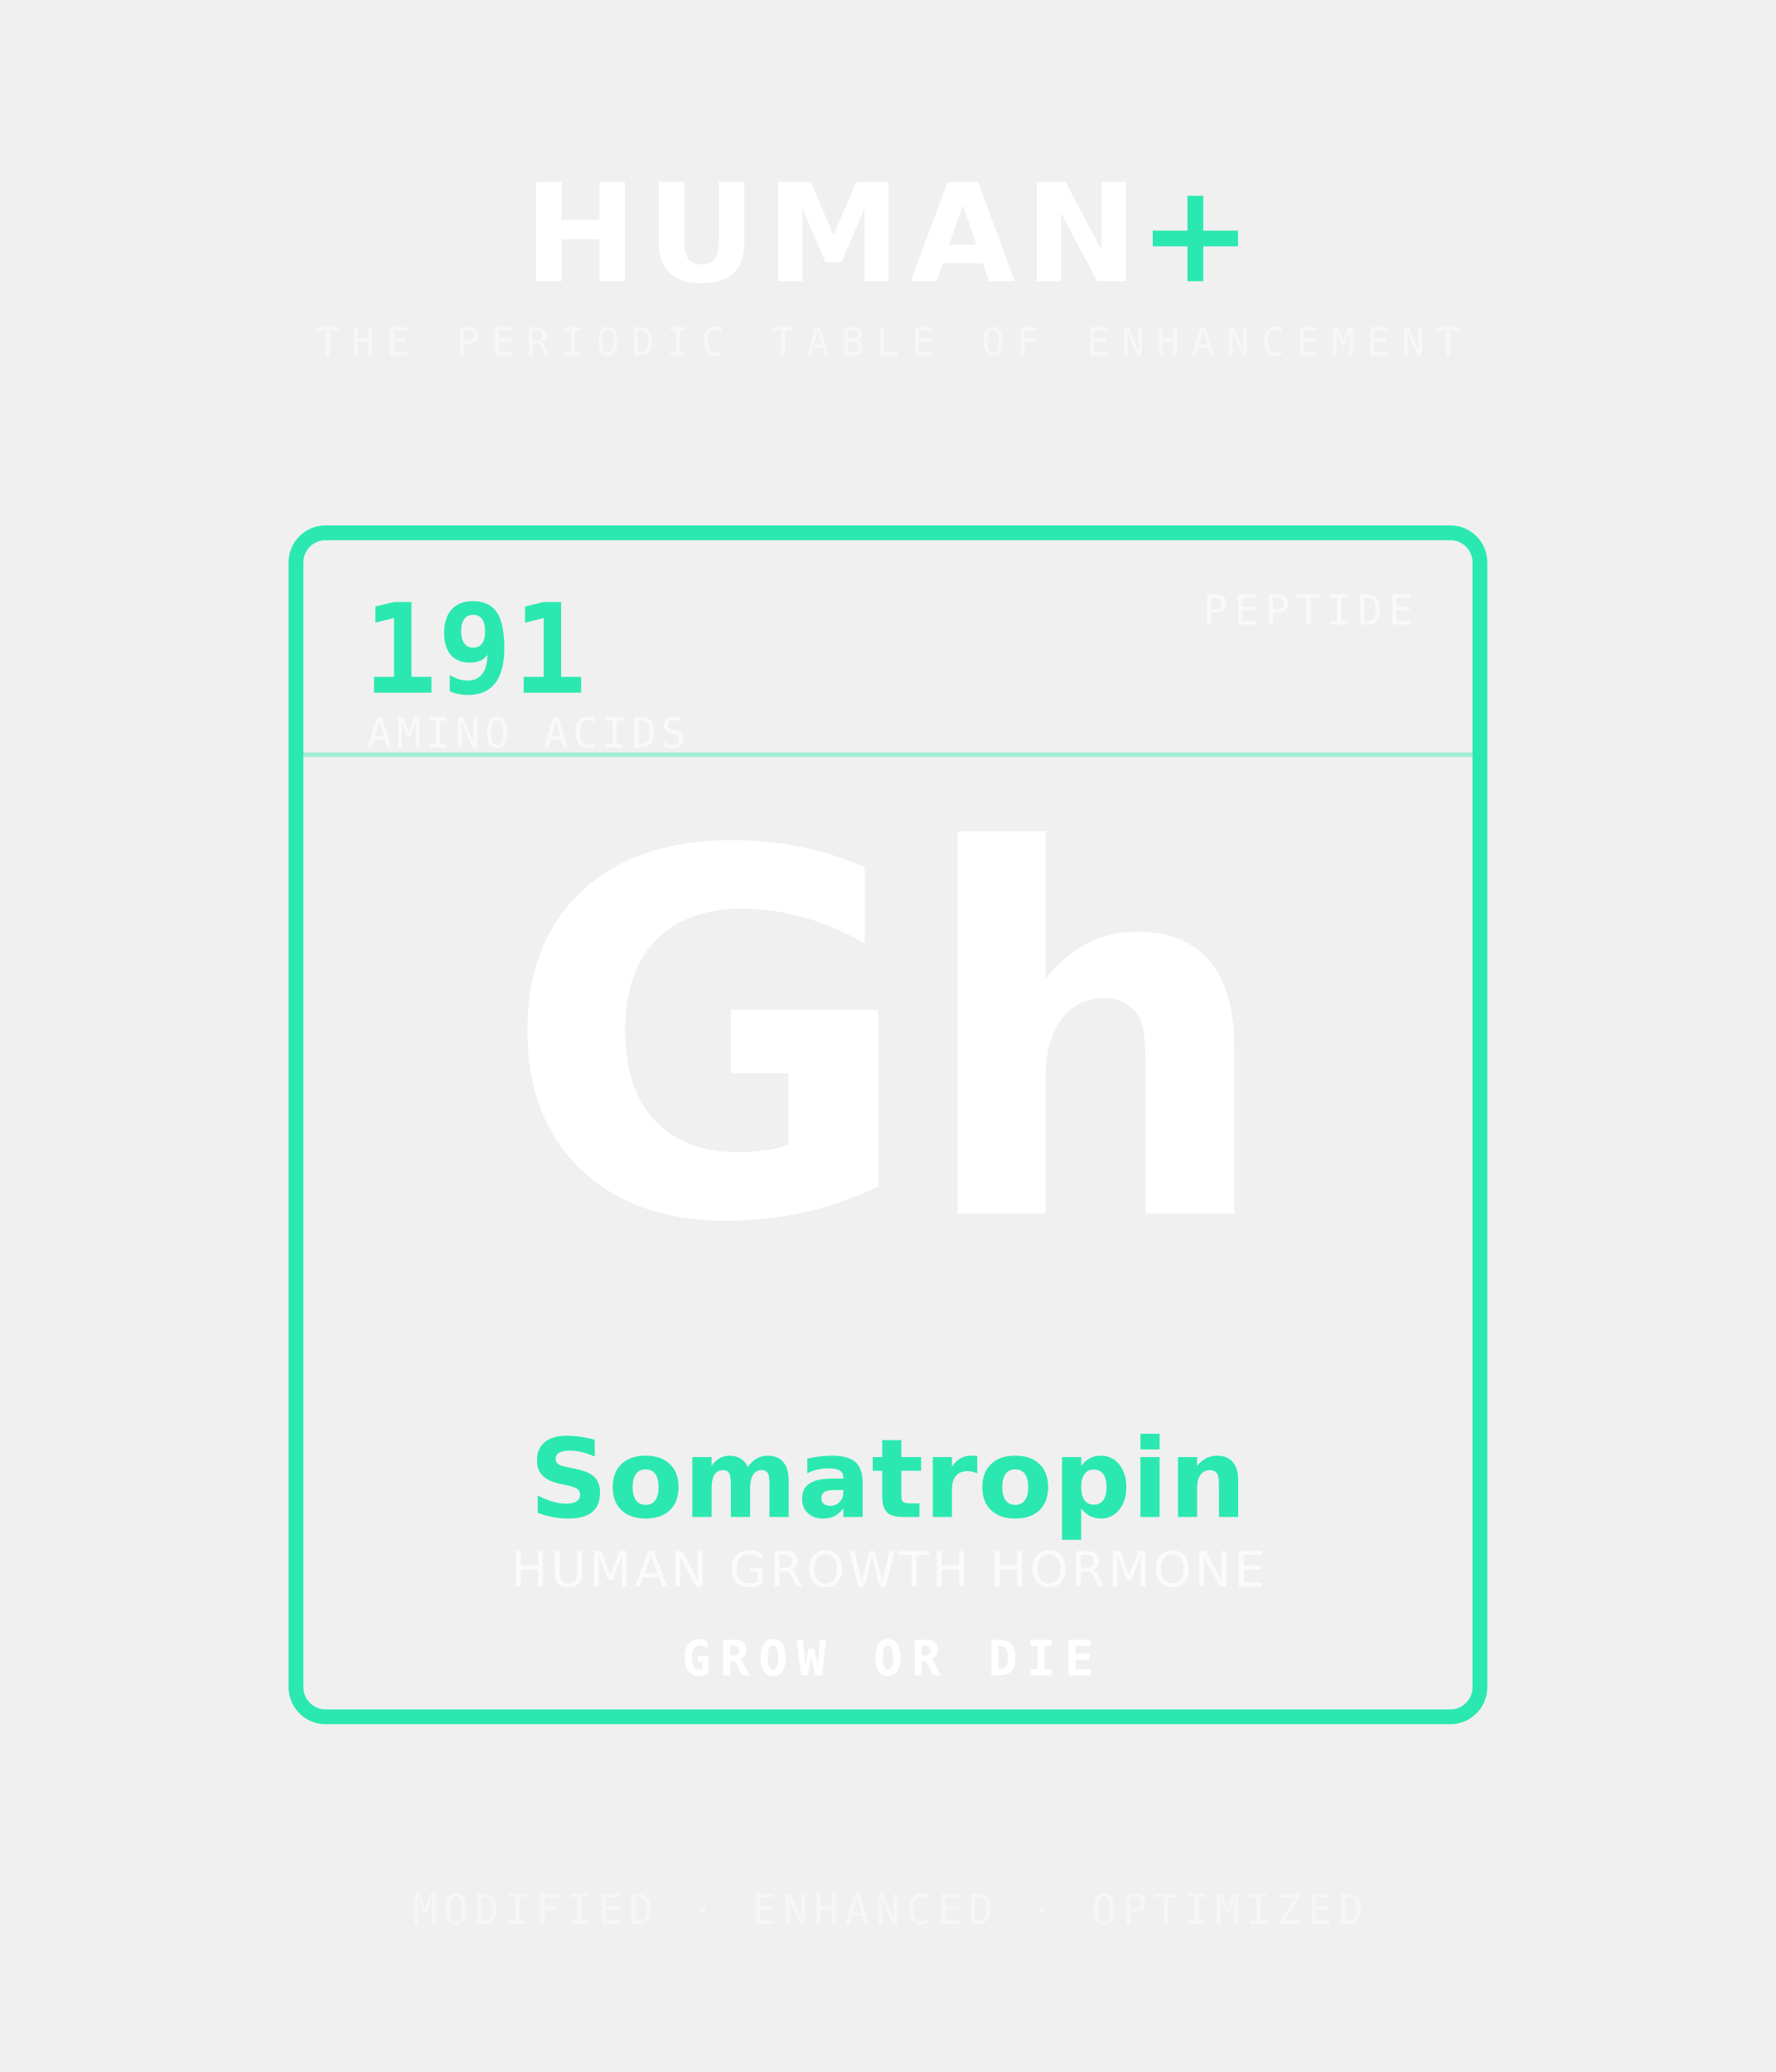
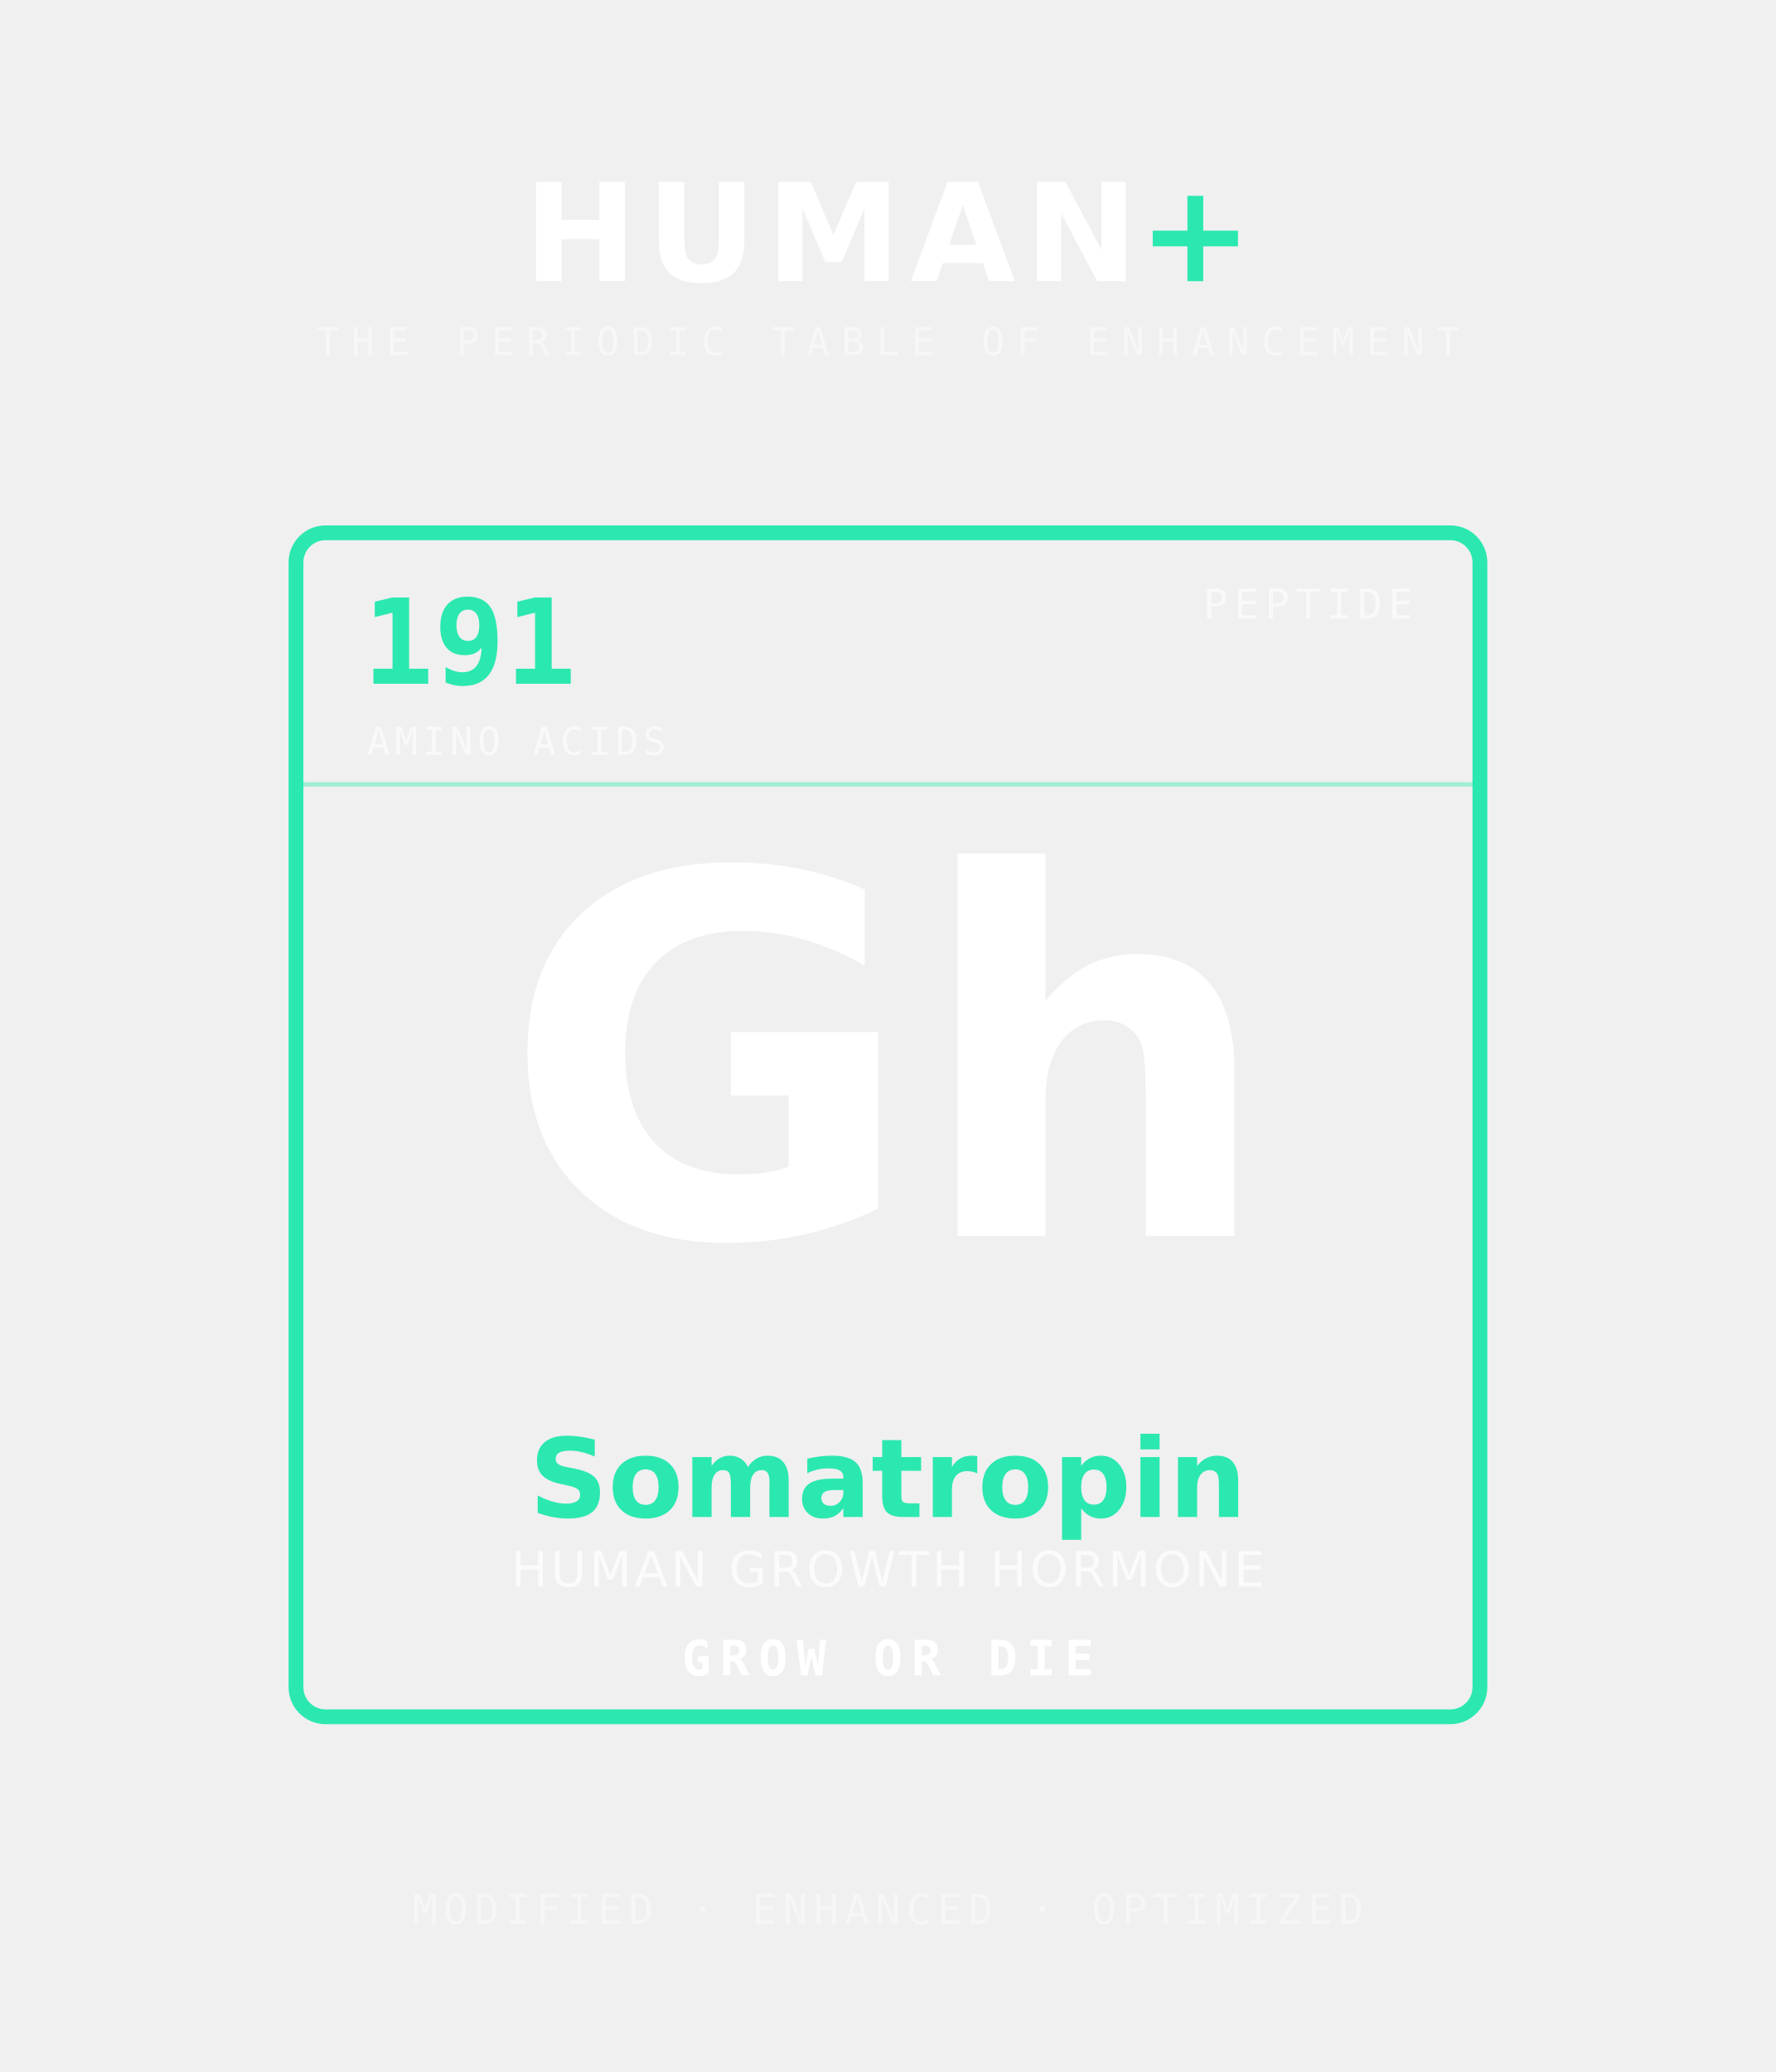
<svg xmlns="http://www.w3.org/2000/svg" viewBox="0 0 1200 1400" width="1200" height="1400">
  <text x="600" y="190" font-family="DejaVu Sans, Liberation Sans, Arial, sans-serif" font-size="92" font-weight="800" text-anchor="middle" letter-spacing="6" fill="#FFFFFF">HUMAN<tspan fill="#2BE8B0">+</tspan>
  </text>
  <text x="600" y="240" font-family="DejaVu Sans Mono, Liberation Mono, monospace" font-size="26" text-anchor="middle" letter-spacing="8" fill="#FFFFFF" fill-opacity="0.45">THE PERIODIC TABLE OF ENHANCEMENT</text>
  <rect x="200" y="360" width="800" height="800" rx="20" fill="none" stroke="#2BE8B0" stroke-width="10" />
-   <line x1="200" y1="510" x2="1000" y2="510" stroke="#2BE8B0" stroke-width="3" stroke-opacity="0.4" />
-   <text x="245" y="468" font-family="DejaVu Sans Mono, Liberation Mono, monospace" font-size="84" font-weight="700" fill="#2BE8B0">191</text>
-   <text x="248" y="505" font-family="DejaVu Sans Mono, Liberation Mono, monospace" font-size="28" letter-spacing="3" fill="#FFFFFF" fill-opacity="0.6">AMINO ACIDS</text>
-   <text x="955" y="422" font-family="DejaVu Sans Mono, Liberation Mono, monospace" font-size="28" letter-spacing="4" text-anchor="end" fill="#FFFFFF" fill-opacity="0.6">PEPTIDE</text>
-   <text x="600.0" y="820" font-family="DejaVu Sans, Liberation Sans, Arial, sans-serif" font-size="340" font-weight="800" text-anchor="middle" fill="#FFFFFF">Gh</text>
+   <line x1="200" y1="530" x2="1000" y2="530" stroke="#2BE8B0" stroke-width="3" stroke-opacity="0.4" />
+   <text x="245" y="462" font-family="DejaVu Sans Mono, Liberation Mono, monospace" font-size="80" font-weight="700" fill="#2BE8B0">191</text>
+   <text x="248" y="510" font-family="DejaVu Sans Mono, Liberation Mono, monospace" font-size="26" letter-spacing="3" fill="#FFFFFF" fill-opacity="0.6">AMINO ACIDS</text>
+   <text x="955" y="418" font-family="DejaVu Sans Mono, Liberation Mono, monospace" font-size="28" letter-spacing="4" text-anchor="end" fill="#FFFFFF" fill-opacity="0.6">PEPTIDE</text>
+   <text x="600.0" y="835" font-family="DejaVu Sans, Liberation Sans, Arial, sans-serif" font-size="340" font-weight="800" text-anchor="middle" fill="#FFFFFF">Gh</text>
  <text x="600.0" y="1025" font-family="DejaVu Sans, Liberation Sans, Arial, sans-serif" font-size="74" font-weight="800" text-anchor="middle" fill="#2BE8B0">Somatropin</text>
  <text x="600.0" y="1072" font-family="DejaVu Sans, Liberation Sans, Arial, sans-serif" font-size="33" letter-spacing="2" text-anchor="middle" fill="#FFFFFF" fill-opacity="0.7">HUMAN GROWTH HORMONE</text>
  <text x="600.0" y="1132" font-family="DejaVu Sans Mono, Liberation Mono, monospace" font-size="33" font-weight="700" letter-spacing="6" text-anchor="middle" fill="#FFFFFF">GROW OR DIE</text>
  <text x="600" y="1300" font-family="DejaVu Sans Mono, Liberation Mono, monospace" font-size="28" letter-spacing="4" text-anchor="middle" fill="#FFFFFF" fill-opacity="0.4">MODIFIED · ENHANCED · OPTIMIZED</text>
</svg>
